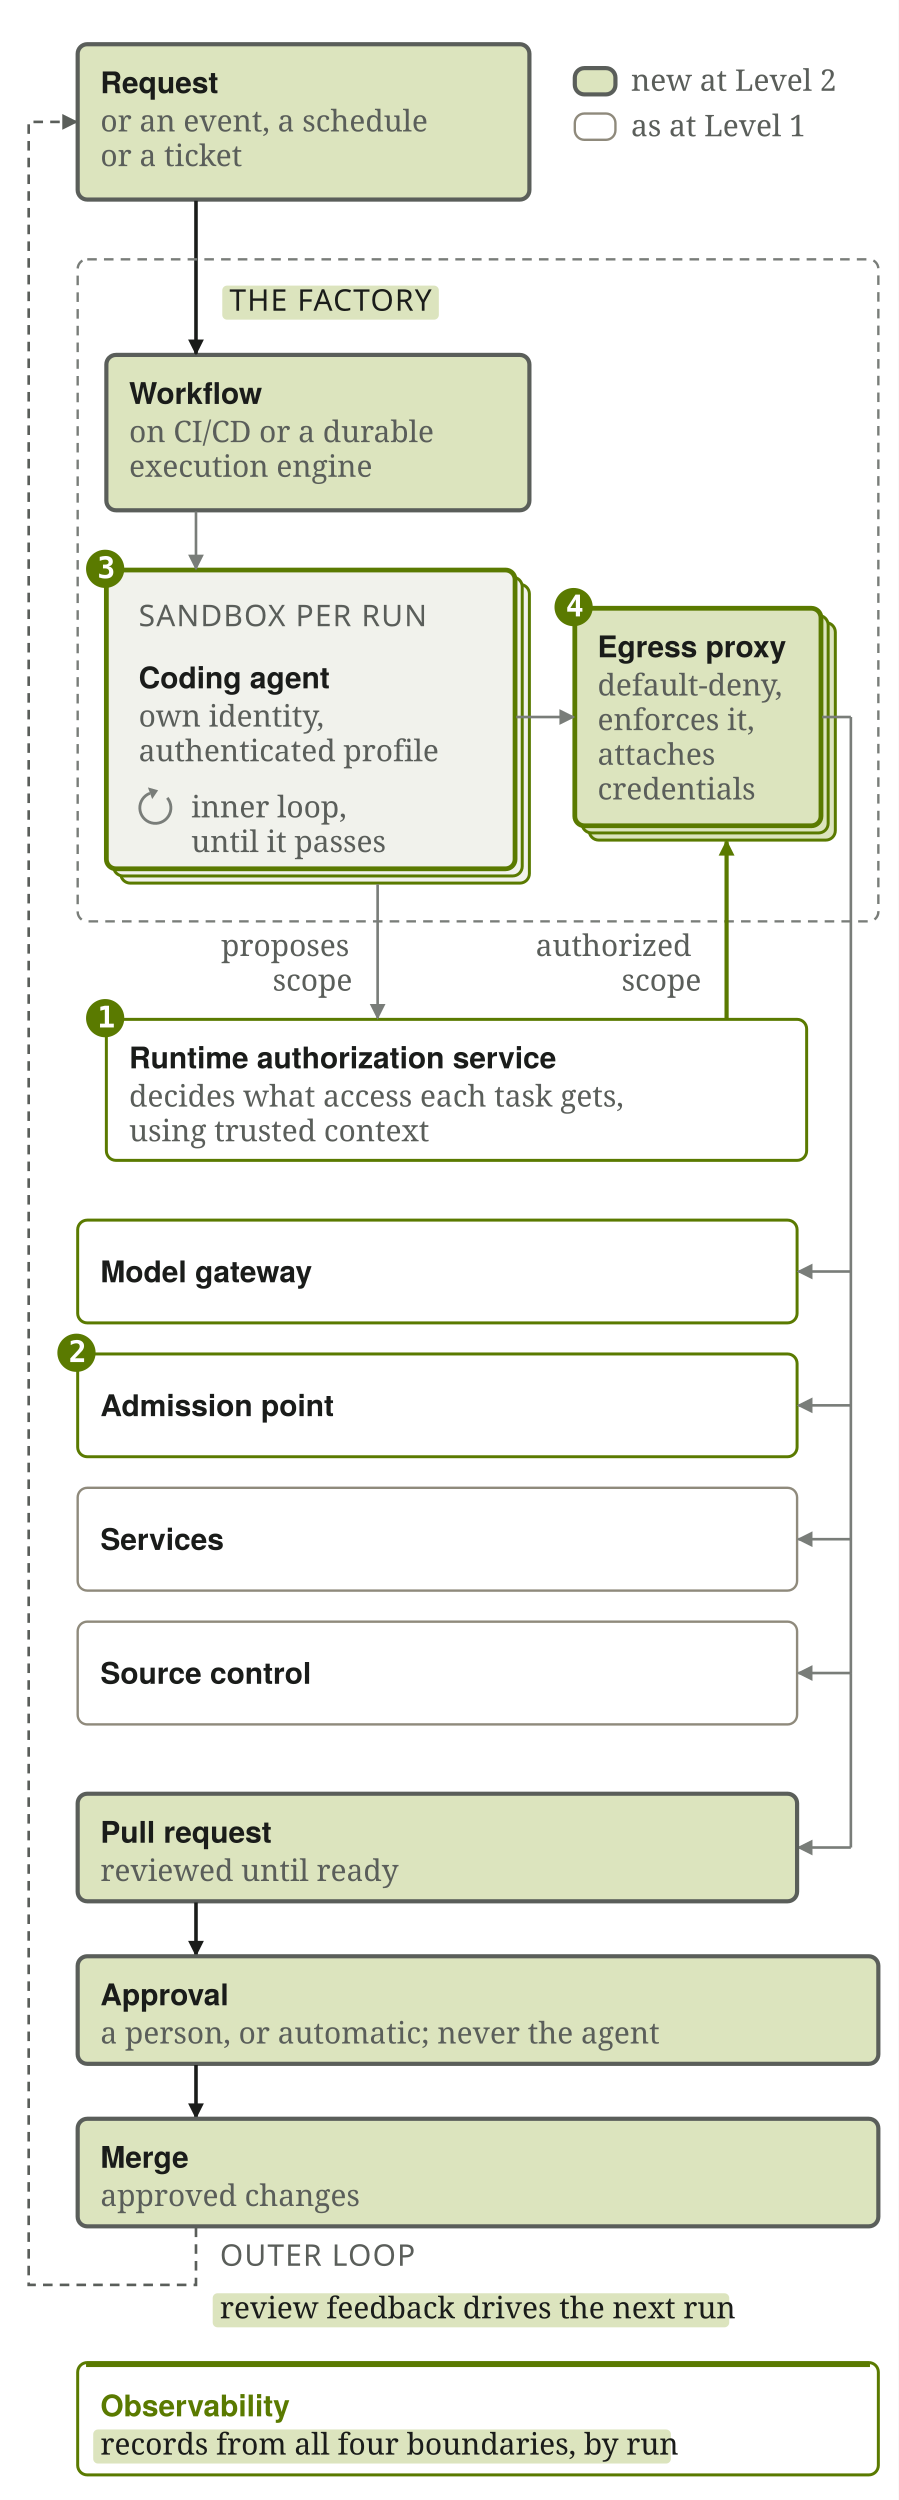
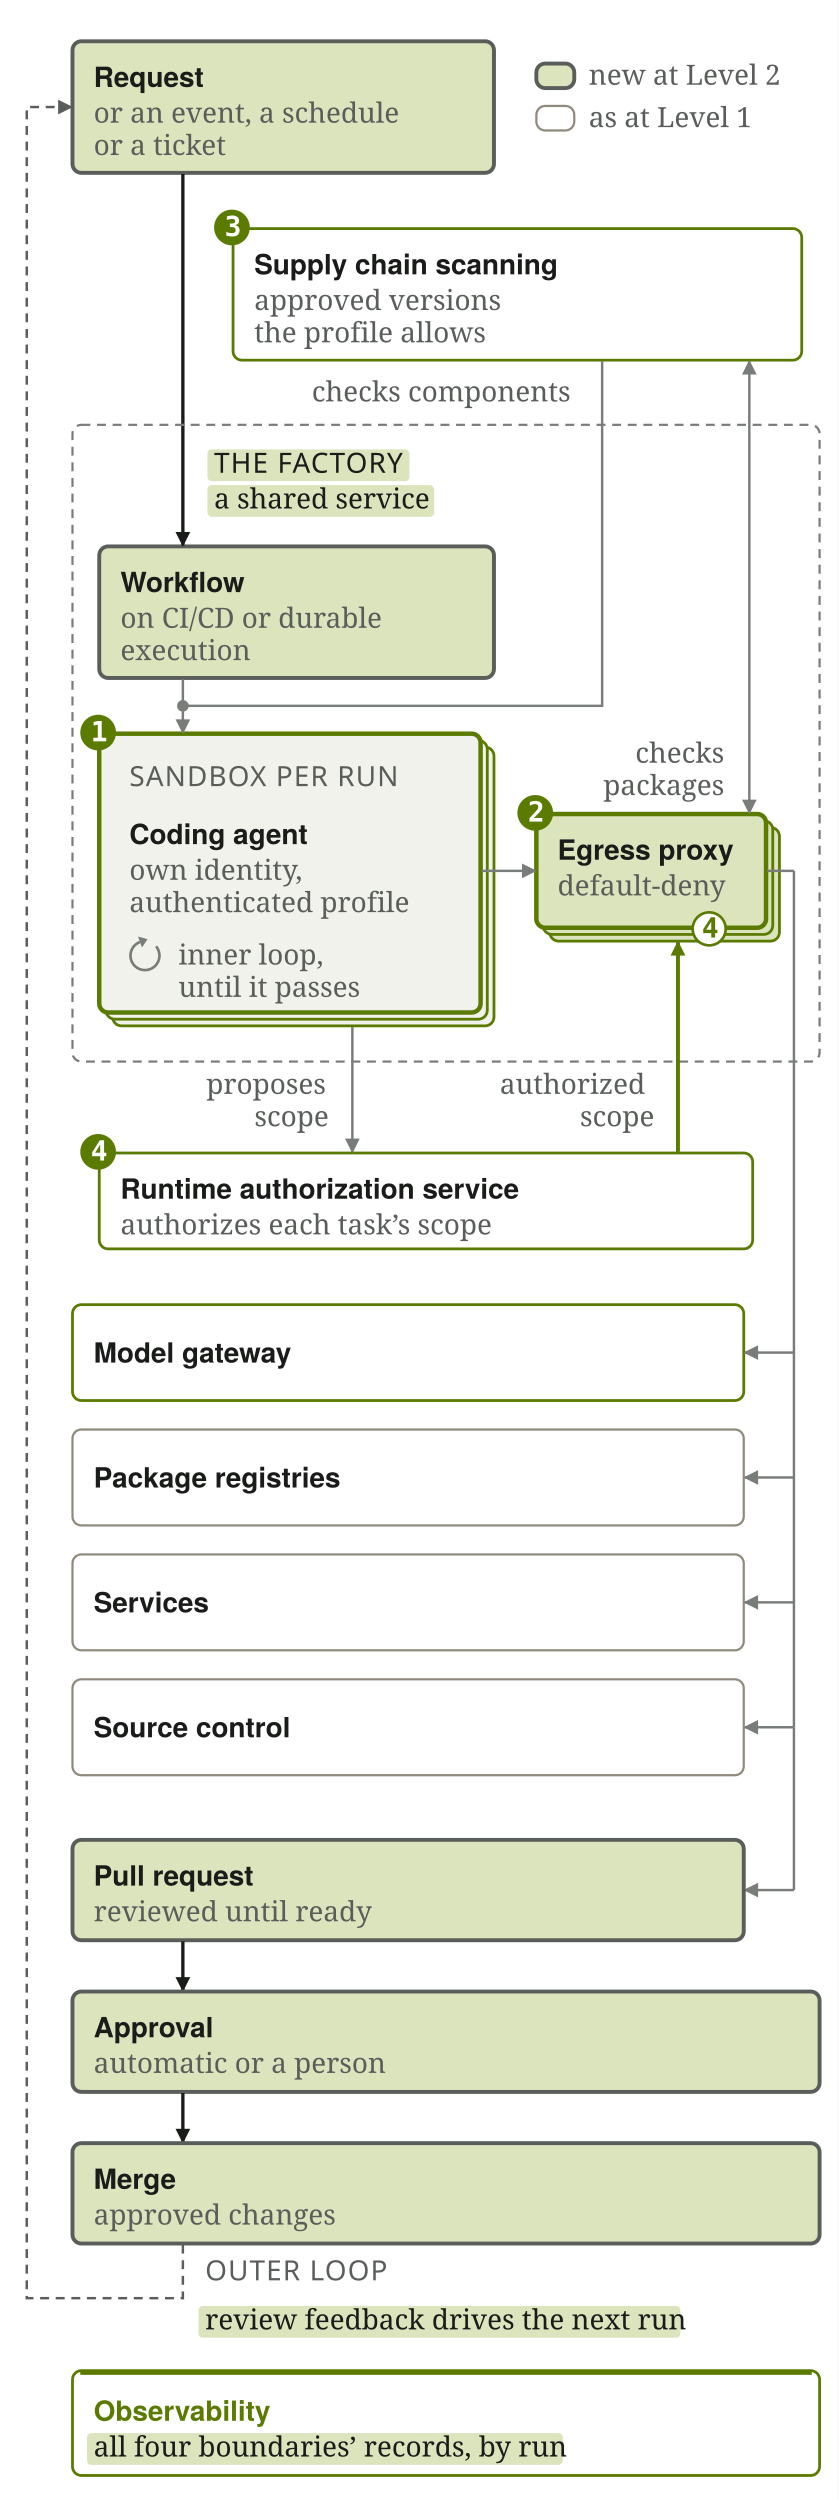
- <svg xmlns="http://www.w3.org/2000/svg" viewBox="0 0 376 1046" width="376" height="1046" role="img" aria-labelledby="sf4n-t sf4n-d">
-   <rect width="376" height="1046" fill="#FFFFFF" />
+ <svg xmlns="http://www.w3.org/2000/svg" viewBox="0 0 376 1121" width="376" height="1121" role="img" aria-labelledby="sf4n-t sf4n-d">
+   <rect width="376" height="1121" fill="#FFFFFF" />
  <defs>
    <marker id="sf4n-a" viewBox="0 0 10 10" refX="9" refY="5" markerWidth="6" markerHeight="6" orient="auto-start-reverse">
      <path d="M0 0 L10 5 L0 10 z" fill="#797D79" />
    </marker>
    <marker id="sf4n-g" viewBox="0 0 10 10" refX="9" refY="5" markerWidth="6" markerHeight="6" orient="auto-start-reverse">
      <path d="M0 0 L10 5 L0 10 z" fill="#5A7A00" />
    </marker>
    <marker id="sf4n-s" viewBox="0 0 10 10" refX="9" refY="5" markerWidth="6" markerHeight="6" orient="auto-start-reverse">
      <path d="M0 0 L10 5 L0 10 z" fill="#5A5E5A" />
    </marker>
    <marker id="sf4n-n" viewBox="0 0 10 10" refX="9" refY="5" markerWidth="4.4" markerHeight="4.4" orient="auto-start-reverse">
      <path d="M0 0 L10 5 L0 10 z" fill="#1A1C1A" />
    </marker>
    <marker id="sf4n-H" viewBox="0 0 10 10" refX="9" refY="5" markerWidth="3.0" markerHeight="3.0" orient="auto-start-reverse">
      <path d="M0 0 L10 5 L0 10 z" fill="#1A1C1A" />
    </marker>
    <marker id="sf4n-G" viewBox="0 0 10 10" refX="9" refY="5" markerWidth="3.8" markerHeight="3.8" orient="auto-start-reverse">
      <path d="M0 0 L10 5 L0 10 z" fill="#5A7A00" />
    </marker>
  </defs>
  <g transform="translate(8 8)">
-     <rect x="24.5" y="10.5" width="189" height="65" rx="4" fill="#DCE4BE" stroke="#5A5E5A" stroke-width="1.75" />
+     <rect x="24.5" y="10.5" width="189" height="59" rx="4" fill="#DCE4BE" stroke="#5A5E5A" stroke-width="1.75" />
    <text x="34" y="31" font-family="Figtree,'Avenir Next','Helvetica Neue',sans-serif" font-size="12.5" fill="#1A1C1A" font-weight="600">Request</text>
    <text x="34" y="47.0" font-family="'IBM Plex Serif',Charter,Georgia,serif" font-size="12.5" fill="#5A5E5A" font-weight="400">or an event, a schedule</text>
    <text x="34" y="61.5" font-family="'IBM Plex Serif',Charter,Georgia,serif" font-size="12.5" fill="#5A5E5A" font-weight="400">or a ticket</text>
    <rect x="232.5" y="20.5" width="17" height="11" rx="4" fill="#DCE4BE" stroke="#5A5E5A" stroke-width="1.75" />
    <text x="256" y="30" font-family="'IBM Plex Serif',Charter,Georgia,serif" font-size="12.5" fill="#5A5E5A" font-weight="400">new at Level 2</text>
    <rect x="232.5" y="39.5" width="17" height="11" rx="4" fill="none" stroke="#8F8A7C" stroke-width="1" />
    <text x="256" y="49" font-family="'IBM Plex Serif',Charter,Georgia,serif" font-size="12.5" fill="#5A5E5A" font-weight="400">as at Level 1</text>
-     <rect x="85" y="111.50" width="90.61" height="14.25" rx="2" fill="#DCE4BE" />
-     <text x="88" y="122" font-family="'Chakra Petch','Avenir Next',sans-serif" font-size="12.5" fill="#1A1C1A" font-weight="500" letter-spacing="0.04em">THE FACTORY</text>
-     <rect x="36.5" y="140.5" width="177" height="65" rx="4" fill="#DCE4BE" stroke="#5A5E5A" stroke-width="1.75" />
-     <text x="46" y="161" font-family="Figtree,'Avenir Next','Helvetica Neue',sans-serif" font-size="12.5" fill="#1A1C1A" font-weight="600">Workflow</text>
-     <text x="46" y="177.0" font-family="'IBM Plex Serif',Charter,Georgia,serif" font-size="12.5" fill="#5A5E5A" font-weight="400">on CI/CD or a durable</text>
-     <text x="46" y="191.5" font-family="'IBM Plex Serif',Charter,Georgia,serif" font-size="12.5" fill="#5A5E5A" font-weight="400">execution engine</text>
-     <path d="M74 76 L74 140" fill="none" stroke="#1A1C1A" stroke-width="1.5" marker-end="url(#sf4n-n)" />
-     <rect x="42.5" y="236.5" width="171" height="125" rx="4" fill="#F1F2EC" stroke="#5A7A00" stroke-width="1.25" />
-     <rect x="39.5" y="233.5" width="171" height="125" rx="4" fill="#F1F2EC" stroke="#5A7A00" stroke-width="1.25" />
-     <rect x="36.5" y="230.5" width="171" height="125" rx="4" fill="#F1F2EC" stroke="#5A7A00" stroke-width="2.0" />
-     <circle cx="36" cy="230" r="8" fill="#5A7A00" />
-     <text x="32.7" y="233.9" font-family="'IBM Plex Mono',ui-monospace,'SF Mono',Menlo,Consolas,monospace" font-size="12.5" fill="#FFFFFF" font-weight="600">3</text>
-     <text x="50" y="254" font-family="'Chakra Petch','Avenir Next',sans-serif" font-size="12.5" fill="#5A5E5A" font-weight="500" letter-spacing="0.04em">SANDBOX PER RUN</text>
-     <text x="50" y="280" font-family="Figtree,'Avenir Next','Helvetica Neue',sans-serif" font-size="12.5" fill="#1A1C1A" font-weight="600">Coding agent</text>
-     <text x="50" y="296.0" font-family="'IBM Plex Serif',Charter,Georgia,serif" font-size="12.5" fill="#5A5E5A" font-weight="400">own identity,</text>
-     <text x="50" y="310.5" font-family="'IBM Plex Serif',Charter,Georgia,serif" font-size="12.5" fill="#5A5E5A" font-weight="400">authenticated profile</text>
-     <path d="M74 206 L74 230" fill="none" stroke="#797D79" stroke-width="1.1" marker-end="url(#sf4n-a)" />
-     <path d="M61.98 325.82 A6.5 6.5 0 1 1 54.78 323.89" fill="none" stroke="#797D79" stroke-width="1.2" />
-     <path d="M58.16 322.66 L55.67 326.34 L53.89 321.45 z" fill="#797D79" />
-     <text x="72" y="334.0" font-family="'IBM Plex Serif',Charter,Georgia,serif" font-size="12.5" fill="#5A5E5A" font-weight="400">inner loop,</text>
-     <text x="72" y="348.5" font-family="'IBM Plex Serif',Charter,Georgia,serif" font-size="12.5" fill="#5A5E5A" font-weight="400">until it passes</text>
-     <rect x="24.5" y="100.5" width="335" height="277" rx="4" fill="none" stroke="#797D79" stroke-width="1" stroke-dasharray="4 3" />
-     <rect x="238.5" y="252.5" width="103" height="91" rx="4" fill="#DCE4BE" stroke="#5A7A00" stroke-width="1.25" />
-     <rect x="235.5" y="249.5" width="103" height="91" rx="4" fill="#DCE4BE" stroke="#5A7A00" stroke-width="1.25" />
-     <rect x="232.5" y="246.5" width="103" height="91" rx="4" fill="#DCE4BE" stroke="#5A7A00" stroke-width="2.0" />
-     <circle cx="232" cy="246.0" r="8" fill="#5A7A00" />
-     <text x="228.7" y="249.9" font-family="'IBM Plex Mono',ui-monospace,'SF Mono',Menlo,Consolas,monospace" font-size="12.5" fill="#FFFFFF" font-weight="600">4</text>
-     <text x="242" y="267.0" font-family="Figtree,'Avenir Next','Helvetica Neue',sans-serif" font-size="12.5" fill="#1A1C1A" font-weight="600">Egress proxy</text>
-     <text x="242" y="283.0" font-family="'IBM Plex Serif',Charter,Georgia,serif" font-size="12.5" fill="#5A5E5A" font-weight="400">default-deny,</text>
-     <text x="242" y="297.5" font-family="'IBM Plex Serif',Charter,Georgia,serif" font-size="12.5" fill="#5A5E5A" font-weight="400">enforces it,</text>
-     <text x="242" y="312.0" font-family="'IBM Plex Serif',Charter,Georgia,serif" font-size="12.5" fill="#5A5E5A" font-weight="400">attaches</text>
-     <text x="242" y="326.5" font-family="'IBM Plex Serif',Charter,Georgia,serif" font-size="12.5" fill="#5A5E5A" font-weight="400">credentials</text>
-     <path d="M208 292 L232 292" fill="none" stroke="#797D79" stroke-width="1.1" marker-end="url(#sf4n-a)" />
-     <rect x="36.5" y="418.5" width="293" height="59" rx="4" fill="none" stroke="#5A7A00" stroke-width="1.25" />
-     <circle cx="36" cy="418.0" r="8" fill="#5A7A00" />
-     <text x="32.7" y="421.9" font-family="'IBM Plex Mono',ui-monospace,'SF Mono',Menlo,Consolas,monospace" font-size="12.5" fill="#FFFFFF" font-weight="600">1</text>
-     <text x="46" y="439.0" font-family="Figtree,'Avenir Next','Helvetica Neue',sans-serif" font-size="12.5" fill="#1A1C1A" font-weight="600">Runtime authorization service</text>
-     <text x="46" y="455.0" font-family="'IBM Plex Serif',Charter,Georgia,serif" font-size="12.5" fill="#5A5E5A" font-weight="400">decides what access each task gets,</text>
-     <text x="46" y="469.5" font-family="'IBM Plex Serif',Charter,Georgia,serif" font-size="12.5" fill="#5A5E5A" font-weight="400">using trusted context</text>
-     <path d="M296 418 L296 344" fill="none" stroke="#5A7A00" stroke-width="1.75" marker-end="url(#sf4n-G)" />
-     <text x="216.125" y="392.0" font-family="'IBM Plex Serif',Charter,Georgia,serif" font-size="12.5" fill="#5A5E5A" font-weight="400">authorized</text>
-     <text x="252.062" y="406.5" font-family="'IBM Plex Serif',Charter,Georgia,serif" font-size="12.5" fill="#5A5E5A" font-weight="400">scope</text>
-     <path d="M150 362 L150 418" fill="none" stroke="#797D79" stroke-width="1.1" marker-end="url(#sf4n-a)" />
-     <text x="84.5" y="392.0" font-family="'IBM Plex Serif',Charter,Georgia,serif" font-size="12.5" fill="#5A5E5A" font-weight="400">proposes</text>
-     <text x="106.062" y="406.5" font-family="'IBM Plex Serif',Charter,Georgia,serif" font-size="12.5" fill="#5A5E5A" font-weight="400">scope</text>
-     <rect x="24.5" y="502.5" width="301" height="43" rx="4" fill="none" stroke="#5A7A00" stroke-width="1.25" />
-     <text x="34" y="528.5" font-family="Figtree,'Avenir Next','Helvetica Neue',sans-serif" font-size="12.5" fill="#1A1C1A" font-weight="600">Model gateway</text>
-     <rect x="24.5" y="558.5" width="301" height="43" rx="4" fill="none" stroke="#5A7A00" stroke-width="1.25" />
-     <circle cx="24" cy="558.0" r="8" fill="#5A7A00" />
-     <text x="20.7" y="561.9" font-family="'IBM Plex Mono',ui-monospace,'SF Mono',Menlo,Consolas,monospace" font-size="12.5" fill="#FFFFFF" font-weight="600">2</text>
-     <text x="34" y="584.5" font-family="Figtree,'Avenir Next','Helvetica Neue',sans-serif" font-size="12.5" fill="#1A1C1A" font-weight="600">Admission point</text>
-     <rect x="24.5" y="614.5" width="301" height="43" rx="4" fill="none" stroke="#8F8A7C" stroke-width="1" />
-     <text x="34" y="640.5" font-family="Figtree,'Avenir Next','Helvetica Neue',sans-serif" font-size="12.5" fill="#1A1C1A" font-weight="600">Services</text>
-     <rect x="24.5" y="670.5" width="301" height="43" rx="4" fill="none" stroke="#8F8A7C" stroke-width="1" />
-     <text x="34" y="696.5" font-family="Figtree,'Avenir Next','Helvetica Neue',sans-serif" font-size="12.5" fill="#1A1C1A" font-weight="600">Source control</text>
-     <path d="M336 292 L348 292" fill="none" stroke="#797D79" stroke-width="1.1" />
-     <path d="M348 292 L348 692" fill="none" stroke="#797D79" stroke-width="1.1" />
-     <path d="M348 524 L326 524" fill="none" stroke="#797D79" stroke-width="1.1" marker-end="url(#sf4n-a)" />
-     <path d="M348 580 L326 580" fill="none" stroke="#797D79" stroke-width="1.1" marker-end="url(#sf4n-a)" />
-     <path d="M348 636 L326 636" fill="none" stroke="#797D79" stroke-width="1.1" marker-end="url(#sf4n-a)" />
-     <path d="M348 692 L326 692" fill="none" stroke="#797D79" stroke-width="1.1" marker-end="url(#sf4n-a)" />
-     <path d="M348 692 L348 765" fill="none" stroke="#797D79" stroke-width="1.1" />
-     <path d="M348 765 L326 765" fill="none" stroke="#797D79" stroke-width="1.1" marker-end="url(#sf4n-a)" />
-     <rect x="24.5" y="742.5" width="301" height="45" rx="4" fill="#DCE4BE" stroke="#5A5E5A" stroke-width="1.75" />
-     <text x="34" y="763.0" font-family="Figtree,'Avenir Next','Helvetica Neue',sans-serif" font-size="12.5" fill="#1A1C1A" font-weight="600">Pull request</text>
-     <text x="34" y="779.0" font-family="'IBM Plex Serif',Charter,Georgia,serif" font-size="12.5" fill="#5A5E5A" font-weight="400">reviewed until ready</text>
-     <path d="M74 788 L74 810" fill="none" stroke="#1A1C1A" stroke-width="1.5" marker-end="url(#sf4n-n)" />
-     <rect x="24.5" y="810.5" width="335" height="45" rx="4" fill="#DCE4BE" stroke="#5A5E5A" stroke-width="1.75" />
-     <text x="34" y="831.0" font-family="Figtree,'Avenir Next','Helvetica Neue',sans-serif" font-size="12.5" fill="#1A1C1A" font-weight="600">Approval</text>
-     <text x="34" y="847.0" font-family="'IBM Plex Serif',Charter,Georgia,serif" font-size="12.5" fill="#5A5E5A" font-weight="400">a person, or automatic; never the agent</text>
-     <path d="M74 856 L74 878" fill="none" stroke="#1A1C1A" stroke-width="1.5" marker-end="url(#sf4n-n)" />
-     <rect x="24.5" y="878.5" width="335" height="45" rx="4" fill="#DCE4BE" stroke="#5A5E5A" stroke-width="1.75" />
-     <text x="34" y="899.0" font-family="Figtree,'Avenir Next','Helvetica Neue',sans-serif" font-size="12.5" fill="#1A1C1A" font-weight="600">Merge</text>
-     <text x="34" y="915.0" font-family="'IBM Plex Serif',Charter,Georgia,serif" font-size="12.5" fill="#5A5E5A" font-weight="400">approved changes</text>
-     <path d="M74 924 L74 948 L4 948 L4 43 L24 43" fill="none" stroke="#5A5E5A" stroke-width="1.1" stroke-dasharray="4 3" marker-end="url(#sf4n-s)" />
-     <text x="84" y="940.0" font-family="'Chakra Petch','Avenir Next',sans-serif" font-size="12.5" fill="#5A5E5A" font-weight="500" letter-spacing="0.04em">OUTER LOOP</text>
-     <rect x="81" y="951.50" width="216.11" height="14.25" rx="2" fill="#DCE4BE" />
-     <text x="84" y="962.0" font-family="'IBM Plex Serif',Charter,Georgia,serif" font-size="12.5" fill="#1A1C1A" font-weight="400">review feedback drives the next run</text>
-     <rect x="24.5" y="980.5" width="335" height="47" rx="4" fill="none" stroke="#5A7A00" stroke-width="1.25" />
-     <path d="M28 981.5 L356 981.5" stroke="#5A7A00" stroke-width="1.75" />
-     <text x="34" y="1003.0" font-family="Figtree,'Avenir Next','Helvetica Neue',sans-serif" font-size="12.5" fill="#5A7A00" font-weight="600">Observability</text>
-     <rect x="31" y="1008.50" width="241.69" height="14.25" rx="2" fill="#DCE4BE" />
-     <text x="34" y="1019.0" font-family="'IBM Plex Serif',Charter,Georgia,serif" font-size="12.5" fill="#1A1C1A" font-weight="400">records from all four boundaries, by run</text>
+     <rect x="96.5" y="94.5" width="255" height="59" rx="4" fill="none" stroke="#5A7A00" stroke-width="1.25" />
+     <circle cx="96" cy="94" r="8" fill="#5A7A00" />
+     <text x="92.7" y="97.9" font-family="'IBM Plex Mono',ui-monospace,'SF Mono',Menlo,Consolas,monospace" font-size="12.5" fill="#FFFFFF" font-weight="600">3</text>
+     <text x="106" y="115" font-family="Figtree,'Avenir Next','Helvetica Neue',sans-serif" font-size="12.5" fill="#1A1C1A" font-weight="600">Supply chain scanning</text>
+     <text x="106" y="131.0" font-family="'IBM Plex Serif',Charter,Georgia,serif" font-size="12.5" fill="#5A5E5A" font-weight="400">approved versions</text>
+     <text x="106" y="145.5" font-family="'IBM Plex Serif',Charter,Georgia,serif" font-size="12.5" fill="#5A5E5A" font-weight="400">the profile allows</text>
+     <text x="131.812" y="172" font-family="'IBM Plex Serif',Charter,Georgia,serif" font-size="12.5" fill="#5A5E5A" font-weight="400">checks components</text>
+     <rect x="85" y="193.50" width="90.61" height="14.25" rx="2" fill="#DCE4BE" />
+     <text x="88" y="204" font-family="'Chakra Petch','Avenir Next',sans-serif" font-size="12.5" fill="#1A1C1A" font-weight="500" letter-spacing="0.04em">THE FACTORY</text>
+     <rect x="85" y="209.50" width="101.67" height="14.25" rx="2" fill="#DCE4BE" />
+     <text x="88" y="220" font-family="'IBM Plex Serif',Charter,Georgia,serif" font-size="12.5" fill="#1A1C1A" font-weight="400">a shared service</text>
+     <rect x="36.5" y="237" width="177" height="59" rx="4" fill="#DCE4BE" stroke="#5A5E5A" stroke-width="1.75" />
+     <text x="46" y="257.5" font-family="Figtree,'Avenir Next','Helvetica Neue',sans-serif" font-size="12.5" fill="#1A1C1A" font-weight="600">Workflow</text>
+     <text x="46" y="273.5" font-family="'IBM Plex Serif',Charter,Georgia,serif" font-size="12.5" fill="#5A5E5A" font-weight="400">on CI/CD or durable</text>
+     <text x="46" y="288.0" font-family="'IBM Plex Serif',Charter,Georgia,serif" font-size="12.5" fill="#5A5E5A" font-weight="400">execution</text>
+     <path d="M74 70 L74 236.5" fill="none" stroke="#1A1C1A" stroke-width="1.5" marker-end="url(#sf4n-n)" />
+     <path d="M262 154 L262 308.5 L74 308.5" fill="none" stroke="#797D79" stroke-width="1.1" />
+     <circle cx="74" cy="308.5" r="2.6" fill="#797D79" />
+     <rect x="42.5" y="327" width="171" height="125" rx="4" fill="#F1F2EC" stroke="#5A7A00" stroke-width="1.25" />
+     <rect x="39.5" y="324" width="171" height="125" rx="4" fill="#F1F2EC" stroke="#5A7A00" stroke-width="1.25" />
+     <rect x="36.5" y="321" width="171" height="125" rx="4" fill="#F1F2EC" stroke="#5A7A00" stroke-width="2.0" />
+     <circle cx="36" cy="320.5" r="8" fill="#5A7A00" />
+     <text x="32.7" y="324.4" font-family="'IBM Plex Mono',ui-monospace,'SF Mono',Menlo,Consolas,monospace" font-size="12.5" fill="#FFFFFF" font-weight="600">1</text>
+     <text x="50" y="344.5" font-family="'Chakra Petch','Avenir Next',sans-serif" font-size="12.5" fill="#5A5E5A" font-weight="500" letter-spacing="0.04em">SANDBOX PER RUN</text>
+     <text x="50" y="370.5" font-family="Figtree,'Avenir Next','Helvetica Neue',sans-serif" font-size="12.5" fill="#1A1C1A" font-weight="600">Coding agent</text>
+     <text x="50" y="386.5" font-family="'IBM Plex Serif',Charter,Georgia,serif" font-size="12.5" fill="#5A5E5A" font-weight="400">own identity,</text>
+     <text x="50" y="401.0" font-family="'IBM Plex Serif',Charter,Georgia,serif" font-size="12.5" fill="#5A5E5A" font-weight="400">authenticated profile</text>
+     <path d="M74 296.5 L74 320.5" fill="none" stroke="#797D79" stroke-width="1.1" marker-end="url(#sf4n-a)" />
+     <path d="M61.98 416.32 A6.5 6.5 0 1 1 54.78 414.39" fill="none" stroke="#797D79" stroke-width="1.2" />
+     <path d="M58.16 413.16 L55.67 416.84 L53.89 411.95 z" fill="#797D79" />
+     <text x="72" y="424.5" font-family="'IBM Plex Serif',Charter,Georgia,serif" font-size="12.5" fill="#5A5E5A" font-weight="400">inner loop,</text>
+     <text x="72" y="439.0" font-family="'IBM Plex Serif',Charter,Georgia,serif" font-size="12.5" fill="#5A5E5A" font-weight="400">until it passes</text>
+     <rect x="24.5" y="182.5" width="335" height="285.5" rx="4" fill="none" stroke="#797D79" stroke-width="1" stroke-dasharray="4 3" />
+     <rect x="238.5" y="363" width="103" height="51" rx="4" fill="#DCE4BE" stroke="#5A7A00" stroke-width="1.25" />
+     <rect x="235.5" y="360" width="103" height="51" rx="4" fill="#DCE4BE" stroke="#5A7A00" stroke-width="1.25" />
+     <rect x="232.5" y="357" width="103" height="51" rx="4" fill="#DCE4BE" stroke="#5A7A00" stroke-width="2.0" />
+     <circle cx="232" cy="356.5" r="8" fill="#5A7A00" />
+     <text x="228.7" y="360.4" font-family="'IBM Plex Mono',ui-monospace,'SF Mono',Menlo,Consolas,monospace" font-size="12.5" fill="#FFFFFF" font-weight="600">2</text>
+     <text x="242" y="377.5" font-family="Figtree,'Avenir Next','Helvetica Neue',sans-serif" font-size="12.5" fill="#1A1C1A" font-weight="600">Egress proxy</text>
+     <text x="242" y="393.5" font-family="'IBM Plex Serif',Charter,Georgia,serif" font-size="12.5" fill="#5A5E5A" font-weight="400">default-deny</text>
+     <circle cx="310" cy="408.5" r="7.4" fill="#FFFFFF" stroke="#5A7A00" stroke-width="1.2" />
+     <text x="306.7" y="412.4" font-family="'IBM Plex Mono',ui-monospace,'SF Mono',Menlo,Consolas,monospace" font-size="12.5" fill="#5A7A00" font-weight="600">4</text>
+     <path d="M328 154 L328 356.5" fill="none" stroke="#797D79" stroke-width="1.1" marker-end="url(#sf4n-a)" marker-start="url(#sf4n-a)" />
+     <text x="276.875" y="334.0" font-family="'IBM Plex Serif',Charter,Georgia,serif" font-size="12.5" fill="#5A5E5A" font-weight="400">checks</text>
+     <text x="262.5" y="348.5" font-family="'IBM Plex Serif',Charter,Georgia,serif" font-size="12.5" fill="#5A5E5A" font-weight="400">packages</text>
+     <path d="M208 382.5 L232 382.5" fill="none" stroke="#797D79" stroke-width="1.1" marker-end="url(#sf4n-a)" />
+     <rect x="36.5" y="509" width="293" height="43" rx="4" fill="none" stroke="#5A7A00" stroke-width="1.25" />
+     <circle cx="36" cy="508.5" r="8" fill="#5A7A00" />
+     <text x="32.7" y="512.4" font-family="'IBM Plex Mono',ui-monospace,'SF Mono',Menlo,Consolas,monospace" font-size="12.5" fill="#FFFFFF" font-weight="600">4</text>
+     <text x="46" y="529.5" font-family="Figtree,'Avenir Next','Helvetica Neue',sans-serif" font-size="12.5" fill="#1A1C1A" font-weight="600">Runtime authorization service</text>
+     <text x="46" y="545.5" font-family="'IBM Plex Serif',Charter,Georgia,serif" font-size="12.5" fill="#5A5E5A" font-weight="400">authorizes each task’s scope</text>
+     <path d="M296 508.5 L296 414.5" fill="none" stroke="#5A7A00" stroke-width="1.75" marker-end="url(#sf4n-G)" />
+     <text x="216.125" y="482.5" font-family="'IBM Plex Serif',Charter,Georgia,serif" font-size="12.5" fill="#5A5E5A" font-weight="400">authorized</text>
+     <text x="252.062" y="497.0" font-family="'IBM Plex Serif',Charter,Georgia,serif" font-size="12.5" fill="#5A5E5A" font-weight="400">scope</text>
+     <path d="M150 452.5 L150 508.5" fill="none" stroke="#797D79" stroke-width="1.1" marker-end="url(#sf4n-a)" />
+     <text x="84.5" y="482.5" font-family="'IBM Plex Serif',Charter,Georgia,serif" font-size="12.5" fill="#5A5E5A" font-weight="400">proposes</text>
+     <text x="106.062" y="497.0" font-family="'IBM Plex Serif',Charter,Georgia,serif" font-size="12.5" fill="#5A5E5A" font-weight="400">scope</text>
+     <rect x="24.5" y="577" width="301" height="43" rx="4" fill="none" stroke="#5A7A00" stroke-width="1.25" />
+     <text x="34" y="603.0" font-family="Figtree,'Avenir Next','Helvetica Neue',sans-serif" font-size="12.5" fill="#1A1C1A" font-weight="600">Model gateway</text>
+     <rect x="24.5" y="633" width="301" height="43" rx="4" fill="none" stroke="#8F8A7C" stroke-width="1" />
+     <text x="34" y="659.0" font-family="Figtree,'Avenir Next','Helvetica Neue',sans-serif" font-size="12.5" fill="#1A1C1A" font-weight="600">Package registries</text>
+     <rect x="24.5" y="689" width="301" height="43" rx="4" fill="none" stroke="#8F8A7C" stroke-width="1" />
+     <text x="34" y="715.0" font-family="Figtree,'Avenir Next','Helvetica Neue',sans-serif" font-size="12.5" fill="#1A1C1A" font-weight="600">Services</text>
+     <rect x="24.5" y="745" width="301" height="43" rx="4" fill="none" stroke="#8F8A7C" stroke-width="1" />
+     <text x="34" y="771.0" font-family="Figtree,'Avenir Next','Helvetica Neue',sans-serif" font-size="12.5" fill="#1A1C1A" font-weight="600">Source control</text>
+     <path d="M336 382.5 L348 382.5" fill="none" stroke="#797D79" stroke-width="1.1" />
+     <path d="M348 382.5 L348 766.5" fill="none" stroke="#797D79" stroke-width="1.1" />
+     <path d="M348 598.5 L326 598.5" fill="none" stroke="#797D79" stroke-width="1.1" marker-end="url(#sf4n-a)" />
+     <path d="M348 654.5 L326 654.5" fill="none" stroke="#797D79" stroke-width="1.1" marker-end="url(#sf4n-a)" />
+     <path d="M348 710.5 L326 710.5" fill="none" stroke="#797D79" stroke-width="1.1" marker-end="url(#sf4n-a)" />
+     <path d="M348 766.5 L326 766.5" fill="none" stroke="#797D79" stroke-width="1.1" marker-end="url(#sf4n-a)" />
+     <path d="M348 766.5 L348 839.5" fill="none" stroke="#797D79" stroke-width="1.1" />
+     <path d="M348 839.5 L326 839.5" fill="none" stroke="#797D79" stroke-width="1.1" marker-end="url(#sf4n-a)" />
+     <rect x="24.5" y="817" width="301" height="45" rx="4" fill="#DCE4BE" stroke="#5A5E5A" stroke-width="1.75" />
+     <text x="34" y="837.5" font-family="Figtree,'Avenir Next','Helvetica Neue',sans-serif" font-size="12.5" fill="#1A1C1A" font-weight="600">Pull request</text>
+     <text x="34" y="853.5" font-family="'IBM Plex Serif',Charter,Georgia,serif" font-size="12.5" fill="#5A5E5A" font-weight="400">reviewed until ready</text>
+     <path d="M74 862.5 L74 884.5" fill="none" stroke="#1A1C1A" stroke-width="1.5" marker-end="url(#sf4n-n)" />
+     <rect x="24.5" y="885" width="335" height="45" rx="4" fill="#DCE4BE" stroke="#5A5E5A" stroke-width="1.75" />
+     <text x="34" y="905.5" font-family="Figtree,'Avenir Next','Helvetica Neue',sans-serif" font-size="12.5" fill="#1A1C1A" font-weight="600">Approval</text>
+     <text x="34" y="921.5" font-family="'IBM Plex Serif',Charter,Georgia,serif" font-size="12.5" fill="#5A5E5A" font-weight="400">automatic or a person</text>
+     <path d="M74 930.5 L74 952.5" fill="none" stroke="#1A1C1A" stroke-width="1.5" marker-end="url(#sf4n-n)" />
+     <rect x="24.5" y="953" width="335" height="45" rx="4" fill="#DCE4BE" stroke="#5A5E5A" stroke-width="1.75" />
+     <text x="34" y="973.5" font-family="Figtree,'Avenir Next','Helvetica Neue',sans-serif" font-size="12.5" fill="#1A1C1A" font-weight="600">Merge</text>
+     <text x="34" y="989.5" font-family="'IBM Plex Serif',Charter,Georgia,serif" font-size="12.5" fill="#5A5E5A" font-weight="400">approved changes</text>
+     <path d="M74 998.5 L74 1022.5 L4 1022.5 L4 40 L24 40" fill="none" stroke="#5A5E5A" stroke-width="1.1" stroke-dasharray="4 3" marker-end="url(#sf4n-s)" />
+     <text x="84" y="1014.5" font-family="'Chakra Petch','Avenir Next',sans-serif" font-size="12.5" fill="#5A5E5A" font-weight="500" letter-spacing="0.04em">OUTER LOOP</text>
+     <rect x="81" y="1026.00" width="216.11" height="14.25" rx="2" fill="#DCE4BE" />
+     <text x="84" y="1036.5" font-family="'IBM Plex Serif',Charter,Georgia,serif" font-size="12.5" fill="#1A1C1A" font-weight="400">review feedback drives the next run</text>
+     <rect x="24.5" y="1055" width="335" height="47" rx="4" fill="none" stroke="#5A7A00" stroke-width="1.25" />
+     <path d="M28 1056 L356 1056" stroke="#5A7A00" stroke-width="1.75" />
+     <text x="34" y="1077.5" font-family="Figtree,'Avenir Next','Helvetica Neue',sans-serif" font-size="12.5" fill="#5A7A00" font-weight="600">Observability</text>
+     <rect x="31" y="1083.00" width="213.36" height="14.25" rx="2" fill="#DCE4BE" />
+     <text x="34" y="1093.5" font-family="'IBM Plex Serif',Charter,Georgia,serif" font-size="12.5" fill="#1A1C1A" font-weight="400">all four boundaries’ records, by run</text>
  </g>
</svg>
